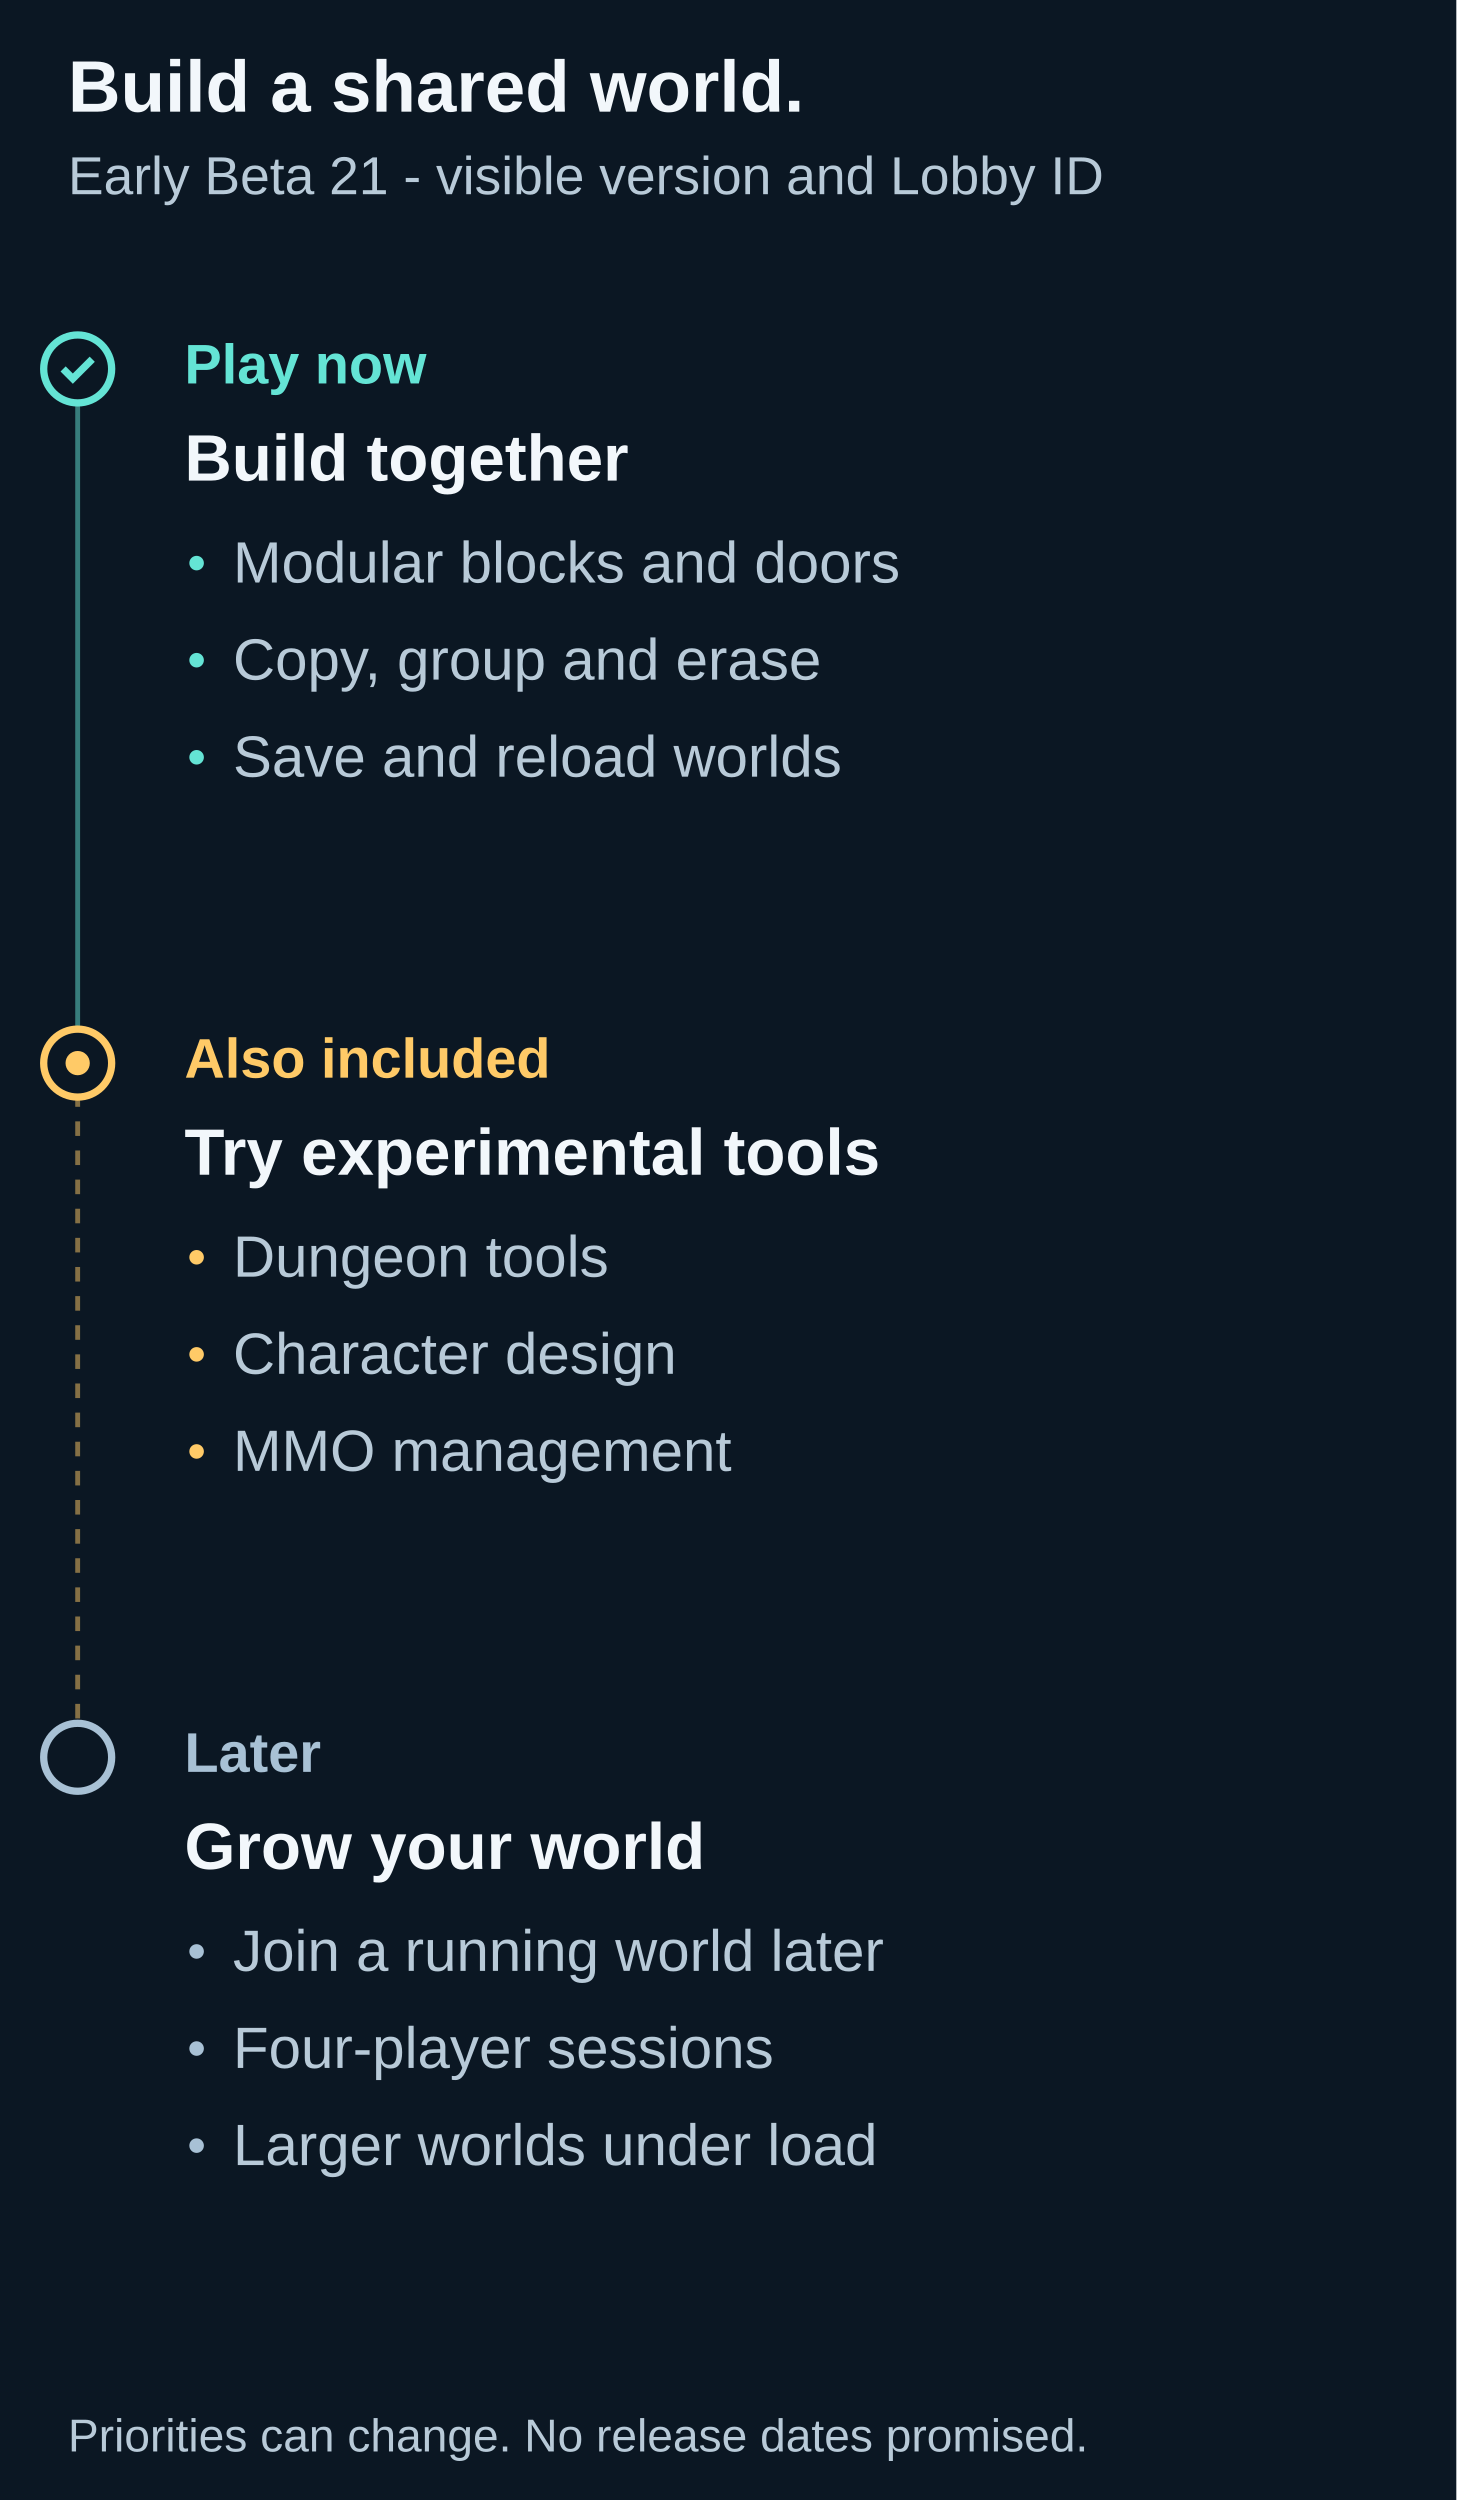
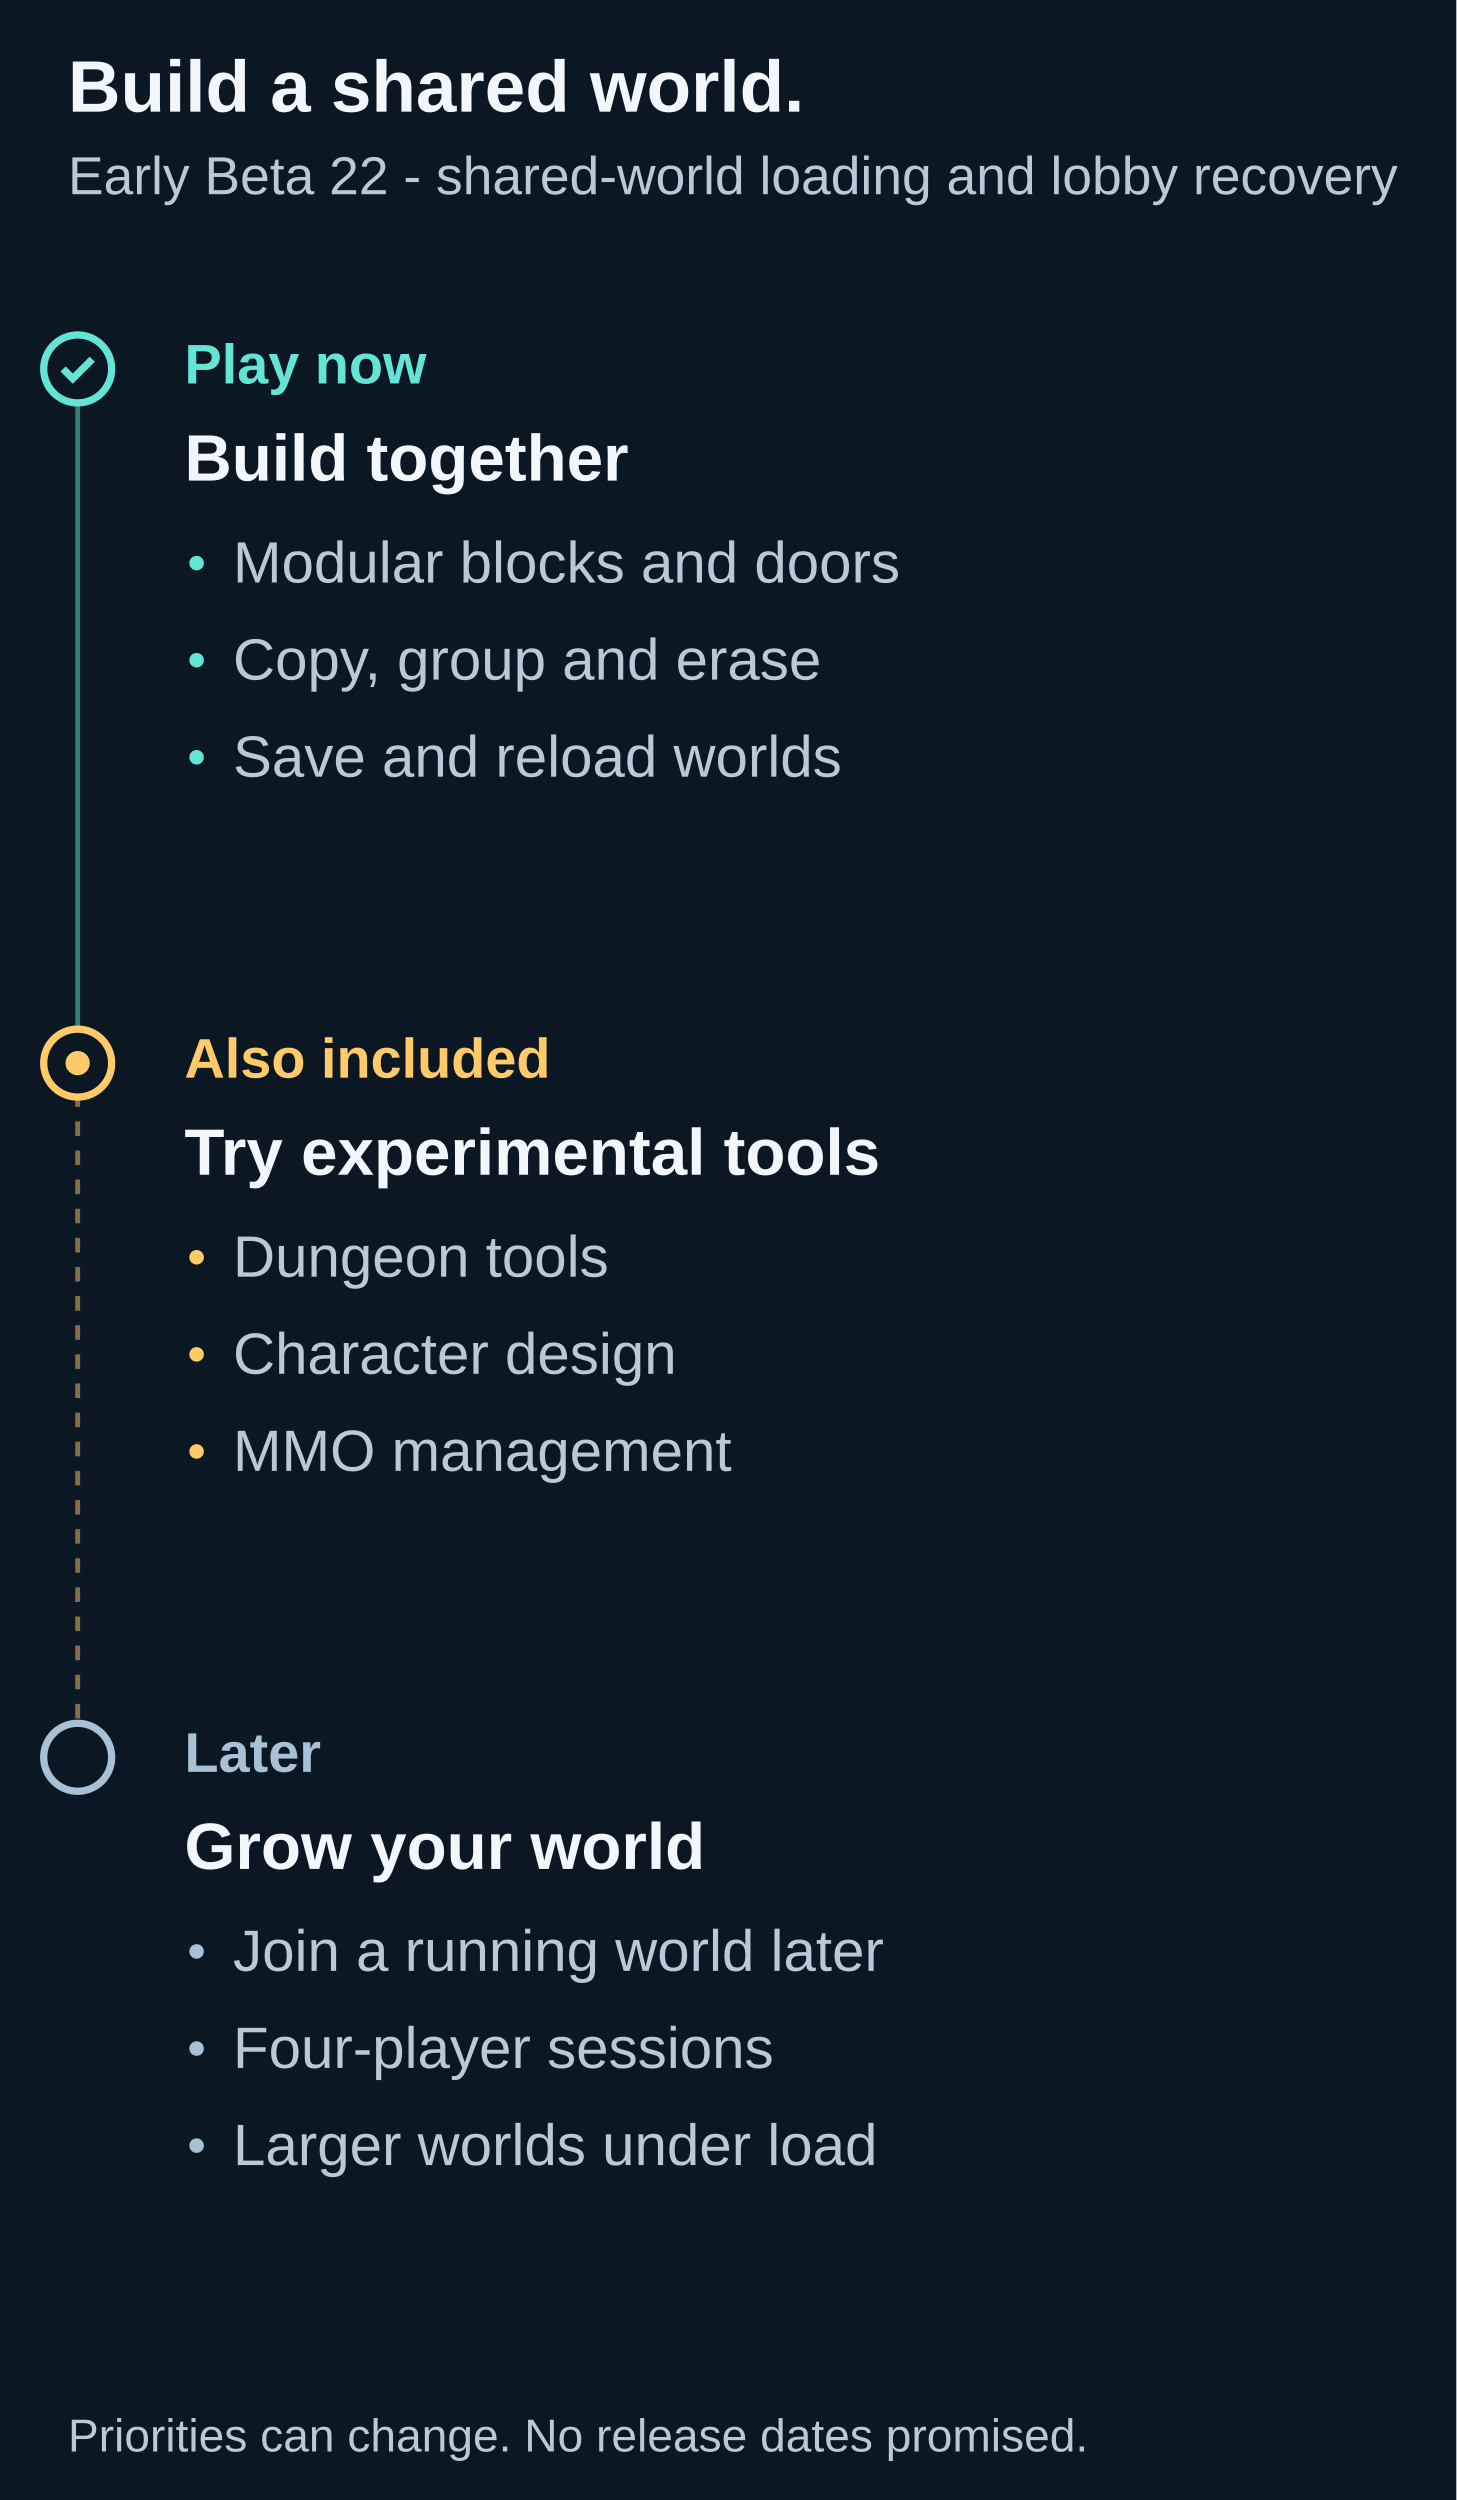
<svg xmlns="http://www.w3.org/2000/svg" width="600" height="1030" viewBox="0 0 600 1030" role="img" aria-labelledby="title description">
  <path fill="#0b1723" d="M0 0h600v1030H0z" />
  <g font-family="Arial">
    <text x="28" y="46" font-family="Arial" font-size="30" fill="#f2f7fb" font-weight="700">Build a shared world.</text>
-     <text x="28" y="80" font-family="Arial" font-size="22" fill="#b8cad8" font-weight="400">Early Beta 21 - visible version and Lobby ID</text>
+     <text x="28" y="80" font-family="Arial" font-size="22" fill="#b8cad8" font-weight="400">Early Beta 22 - shared-world loading and lobby recovery</text>
    <path d="M32 152v286" stroke="#64e4d5" stroke-width="2" stroke-dasharray="0" opacity=".5" />
    <circle cx="32" cy="152" r="14" fill="#0b1723" stroke="#64e4d5" stroke-width="3" />
    <path d="m26 152 4 4 8-8" fill="none" stroke="#64e4d5" stroke-width="3" />
    <text x="76" y="158" font-family="Arial" font-size="23" fill="#64e4d5" font-weight="700">Play now</text>
    <text x="76" y="198" font-family="Arial" font-size="27" fill="#f2f7fb" font-weight="700">Build together</text>
    <circle cx="81" cy="232" r="3" fill="#64e4d5" />
    <text x="96" y="240" font-family="Arial" font-size="24" fill="#b8cad8" font-weight="400">Modular blocks and doors</text>
    <circle cx="81" cy="272" r="3" fill="#64e4d5" />
    <text x="96" y="280" font-family="Arial" font-size="24" fill="#b8cad8" font-weight="400">Copy, group and erase</text>
    <circle cx="81" cy="312" r="3" fill="#64e4d5" />
    <text x="96" y="320" font-family="Arial" font-size="24" fill="#b8cad8" font-weight="400">Save and reload worlds</text>
    <path d="M32 438v286" stroke="#ffca67" stroke-width="2" stroke-dasharray="6" opacity=".5" />
    <circle cx="32" cy="438" r="14" fill="#0b1723" stroke="#ffca67" stroke-width="3" />
    <circle cx="32" cy="438" r="5" fill="#ffca67" />
    <text x="76" y="444" font-family="Arial" font-size="23" fill="#ffca67" font-weight="700">Also included</text>
    <text x="76" y="484" font-family="Arial" font-size="27" fill="#f2f7fb" font-weight="700">Try experimental tools</text>
    <circle cx="81" cy="518" r="3" fill="#ffca67" />
    <text x="96" y="526" font-family="Arial" font-size="24" fill="#b8cad8" font-weight="400">Dungeon tools</text>
    <circle cx="81" cy="558" r="3" fill="#ffca67" />
    <text x="96" y="566" font-family="Arial" font-size="24" fill="#b8cad8" font-weight="400">Character design</text>
    <circle cx="81" cy="598" r="3" fill="#ffca67" />
    <text x="96" y="606" font-family="Arial" font-size="24" fill="#b8cad8" font-weight="400">MMO management</text>
    <circle cx="32" cy="724" r="14" fill="#0b1723" stroke="#a8c1d5" stroke-width="3" />
    <text x="76" y="730" font-family="Arial" font-size="23" fill="#a8c1d5" font-weight="700">Later</text>
    <text x="76" y="770" font-family="Arial" font-size="27" fill="#f2f7fb" font-weight="700">Grow your world</text>
    <circle cx="81" cy="804" r="3" fill="#a8c1d5" />
    <text x="96" y="812" font-family="Arial" font-size="24" fill="#b8cad8" font-weight="400">Join a running world later</text>
    <circle cx="81" cy="844" r="3" fill="#a8c1d5" />
    <text x="96" y="852" font-family="Arial" font-size="24" fill="#b8cad8" font-weight="400">Four-player sessions</text>
    <circle cx="81" cy="884" r="3" fill="#a8c1d5" />
    <text x="96" y="892" font-family="Arial" font-size="24" fill="#b8cad8" font-weight="400">Larger worlds under load</text>
    <text x="28" y="1010" font-family="Arial" font-size="19" fill="#b8cad8" font-weight="400">Priorities can change. No release dates promised.</text>
  </g>
</svg>
